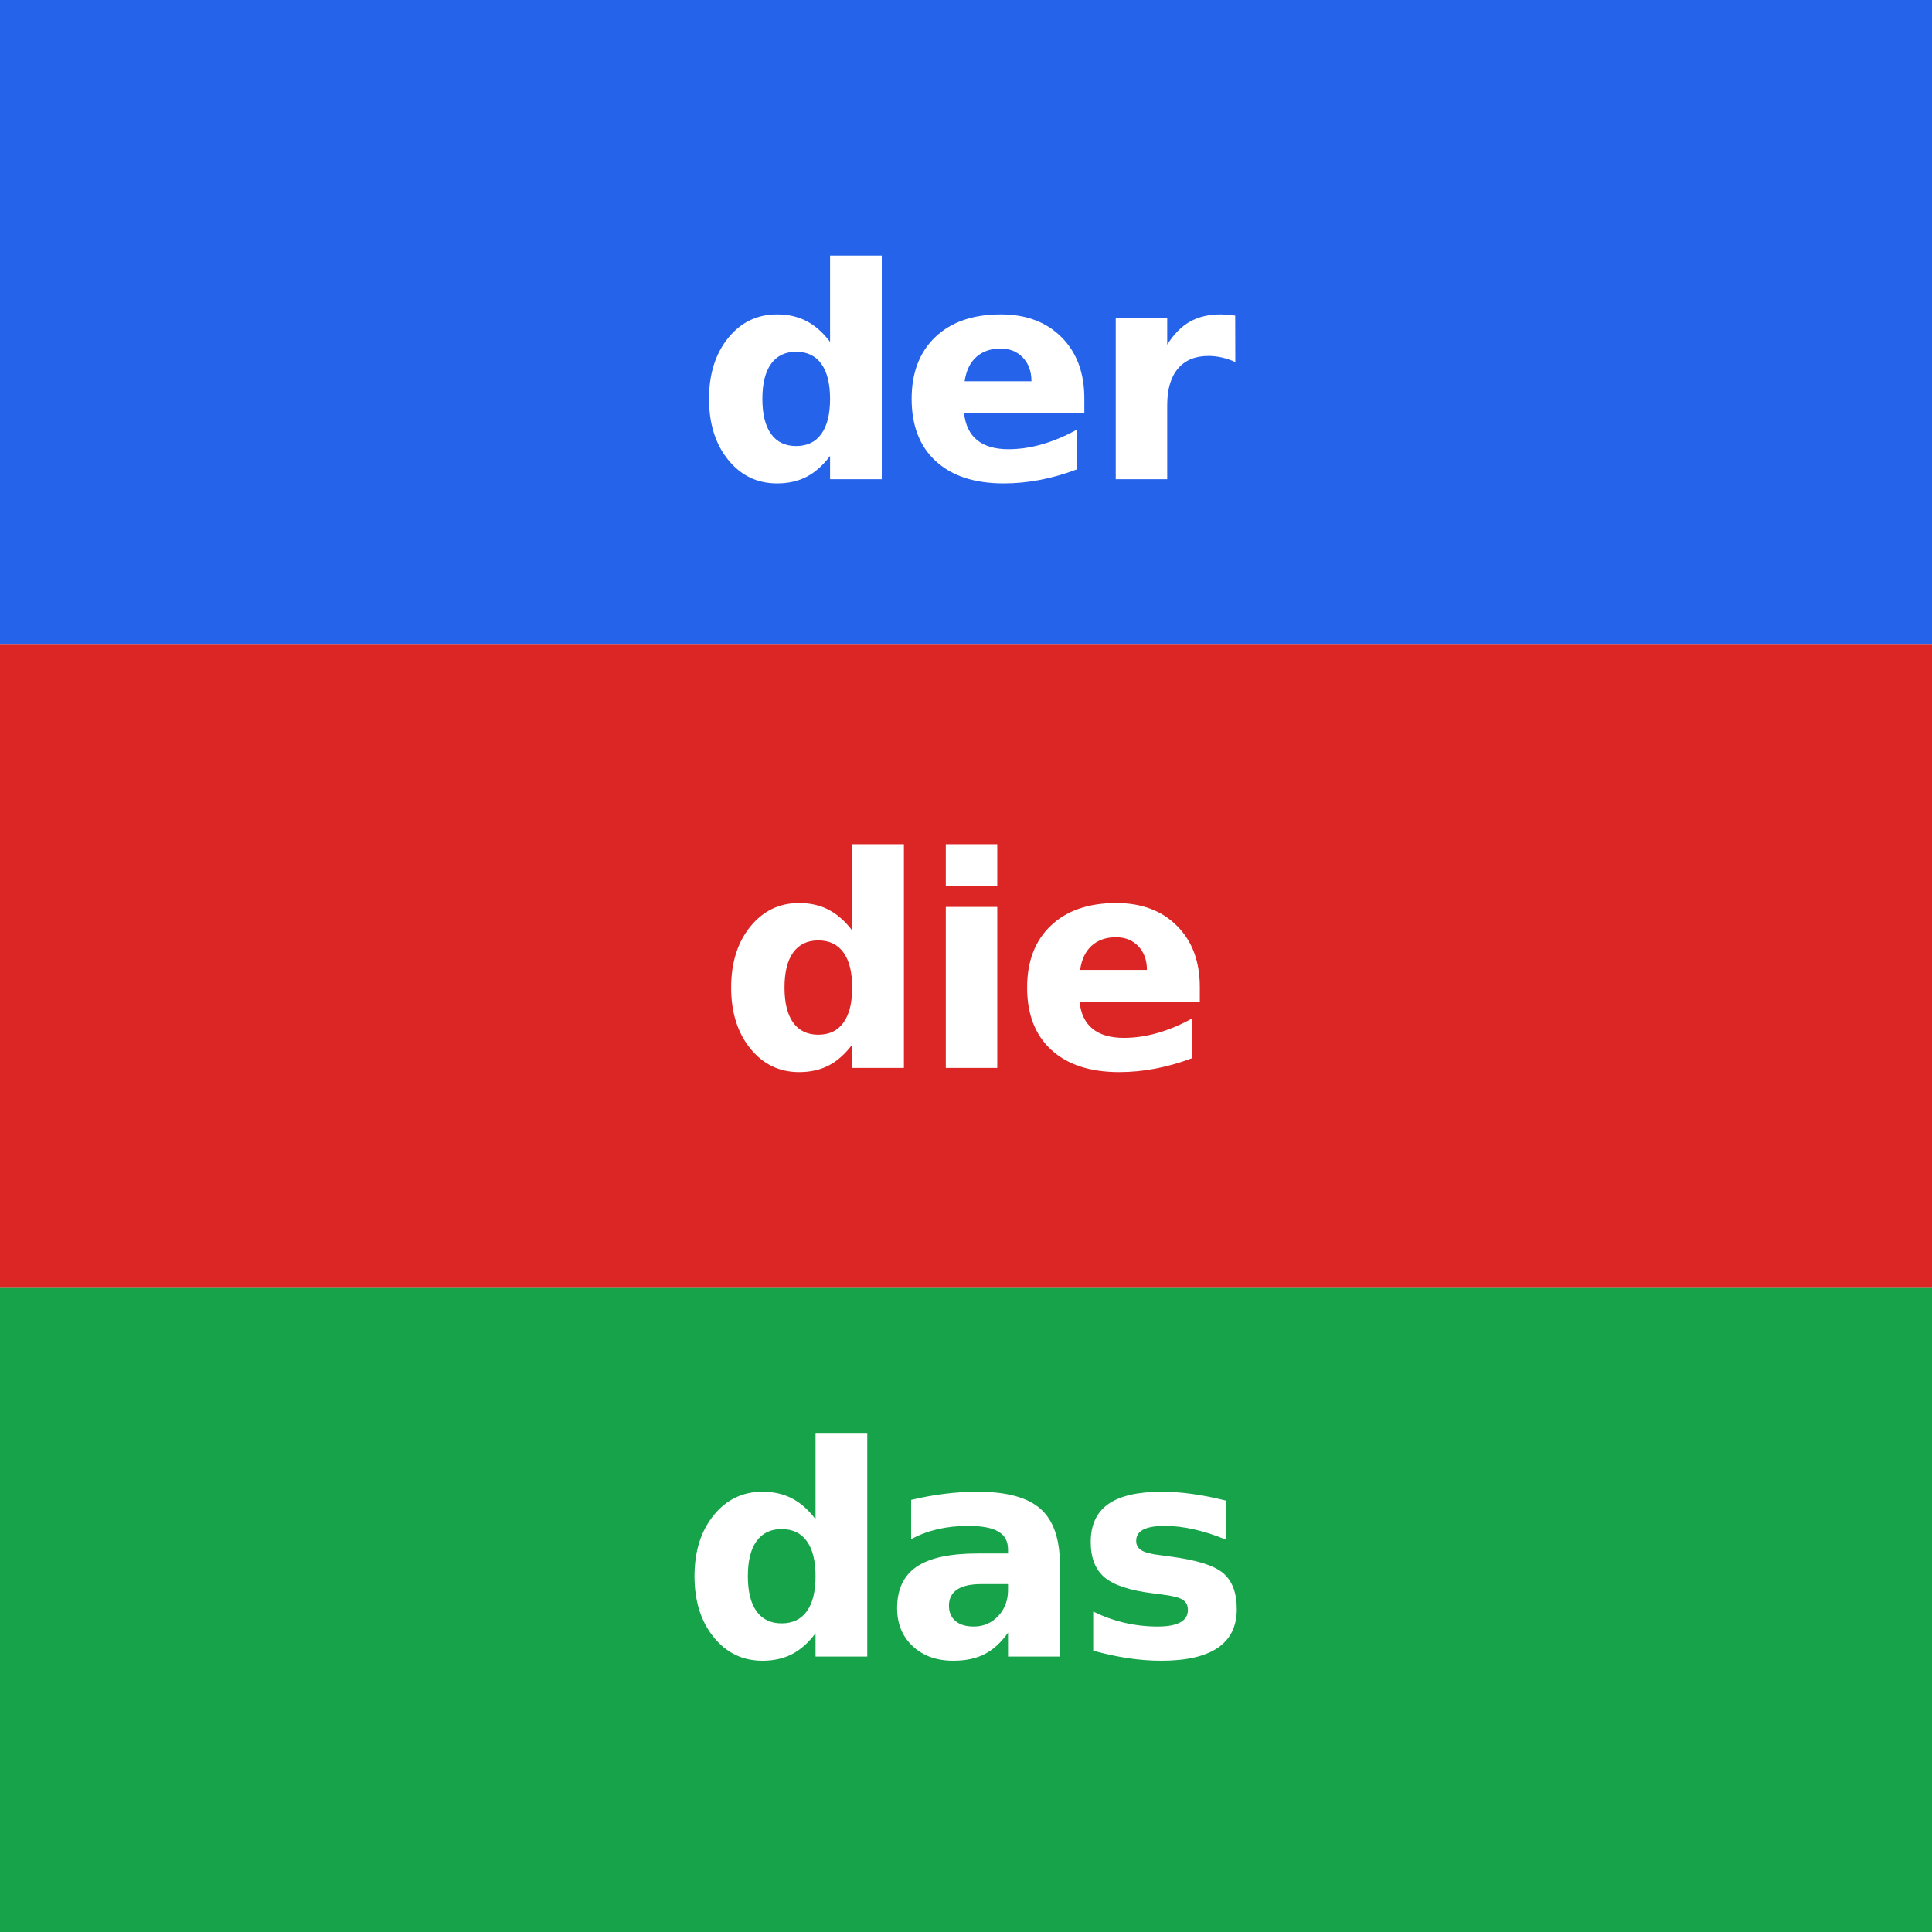
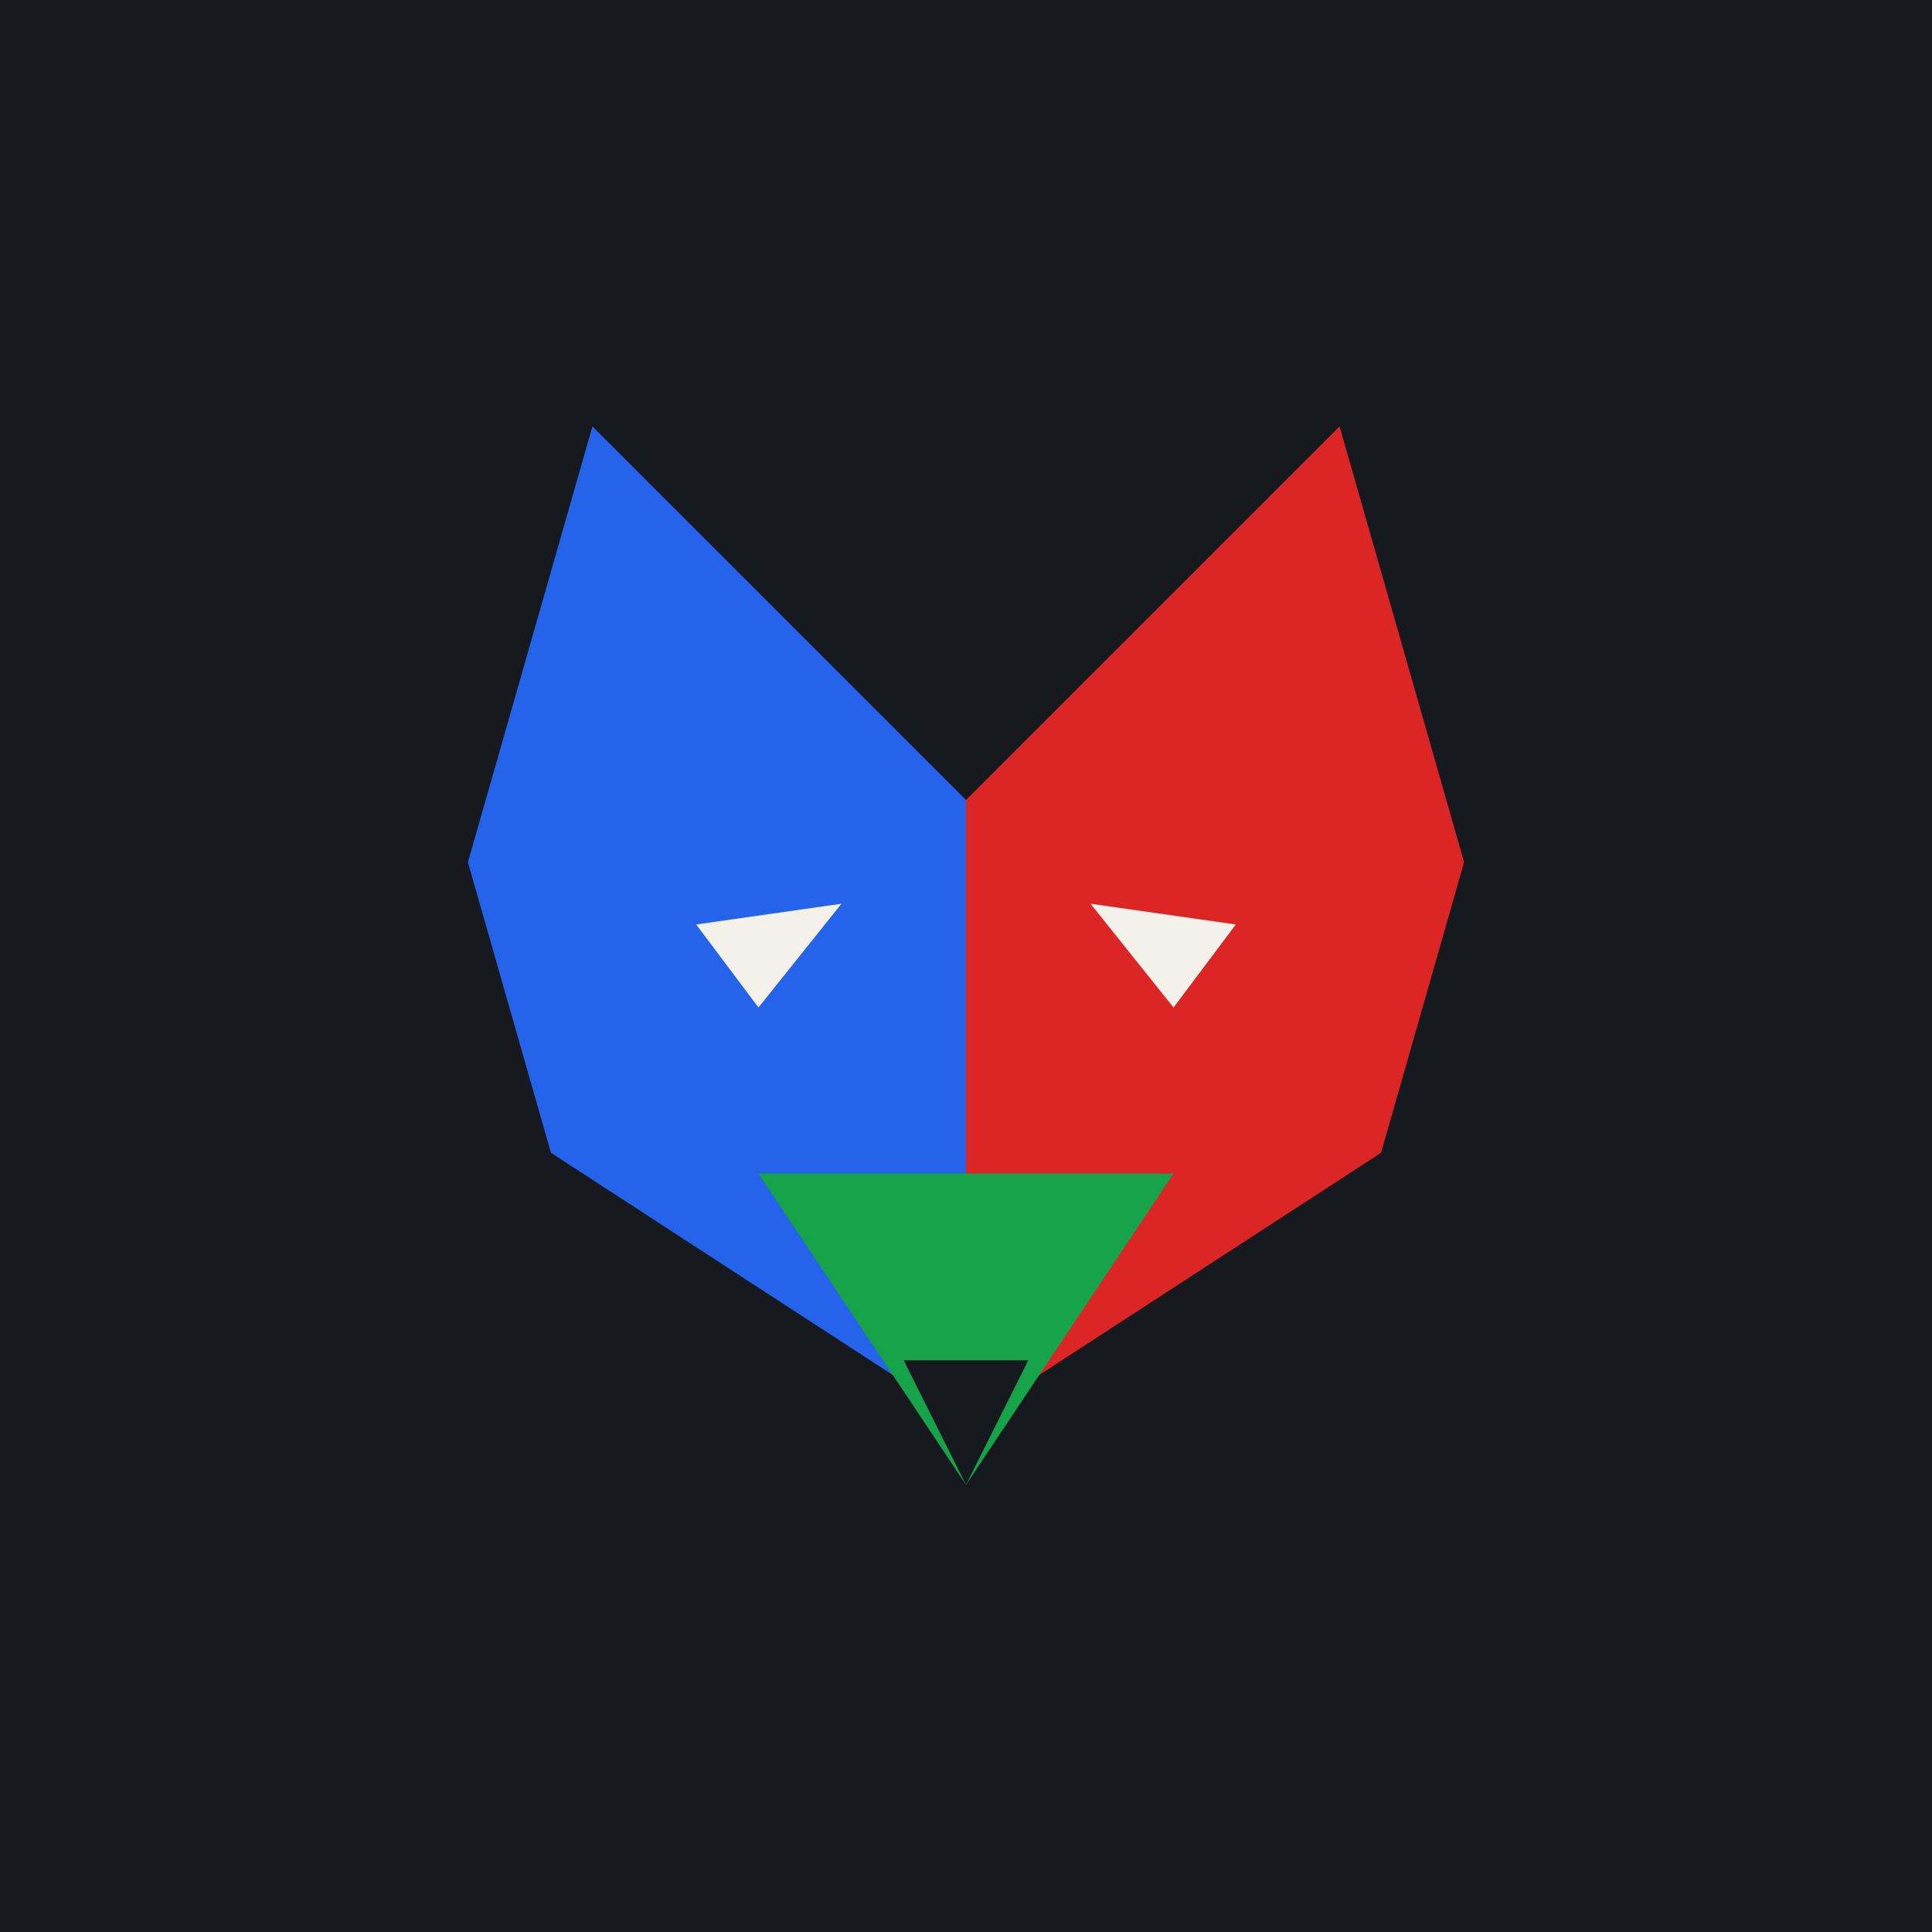
- <svg xmlns="http://www.w3.org/2000/svg" width="512" height="512" viewBox="0 0 512 512" role="img" aria-label="der die das logo">
-   <rect x="0" y="0" width="512" height="170.667" fill="#2563eb" />
-   <rect x="0" y="170.667" width="512" height="170.667" fill="#dc2626" />
-   <rect x="0" y="341.333" width="512" height="170.667" fill="#16a34a" />
-   <g font-family="DejaVu Sans, Arial, sans-serif" font-weight="bold" fill="#ffffff" text-anchor="middle" dominant-baseline="central" letter-spacing="-2">
-     <text x="256" y="100" font-size="78">der</text>
-     <text x="256" y="256" font-size="78">die</text>
-     <text x="256" y="412" font-size="78">das</text>
+ <svg xmlns="http://www.w3.org/2000/svg" width="512" height="512" viewBox="0 0 512 512" role="img" aria-label="artikelfuchs">
+   <rect x="0" y="0" width="512" height="512" fill="#16191d" />
+   <g transform="translate(256,256) scale(5.5) translate(-32,-32)">
+     <polygon points="32,24 14,6 8,27 12,41 32,54" fill="#2563eb" />
+     <polygon points="32,24 50,6 56,27 52,41 32,54" fill="#dc2626" />
+     <polygon points="22,42 42,42 32,57" fill="#16a34a" />
+     <polygon points="19,30 26,29 22,34" fill="#f4f1ea" />
+     <polygon points="45,30 38,29 42,34" fill="#f4f1ea" />
+     <polygon points="29,51 35,51 32,57" fill="#16191d" />
  </g>
</svg>
